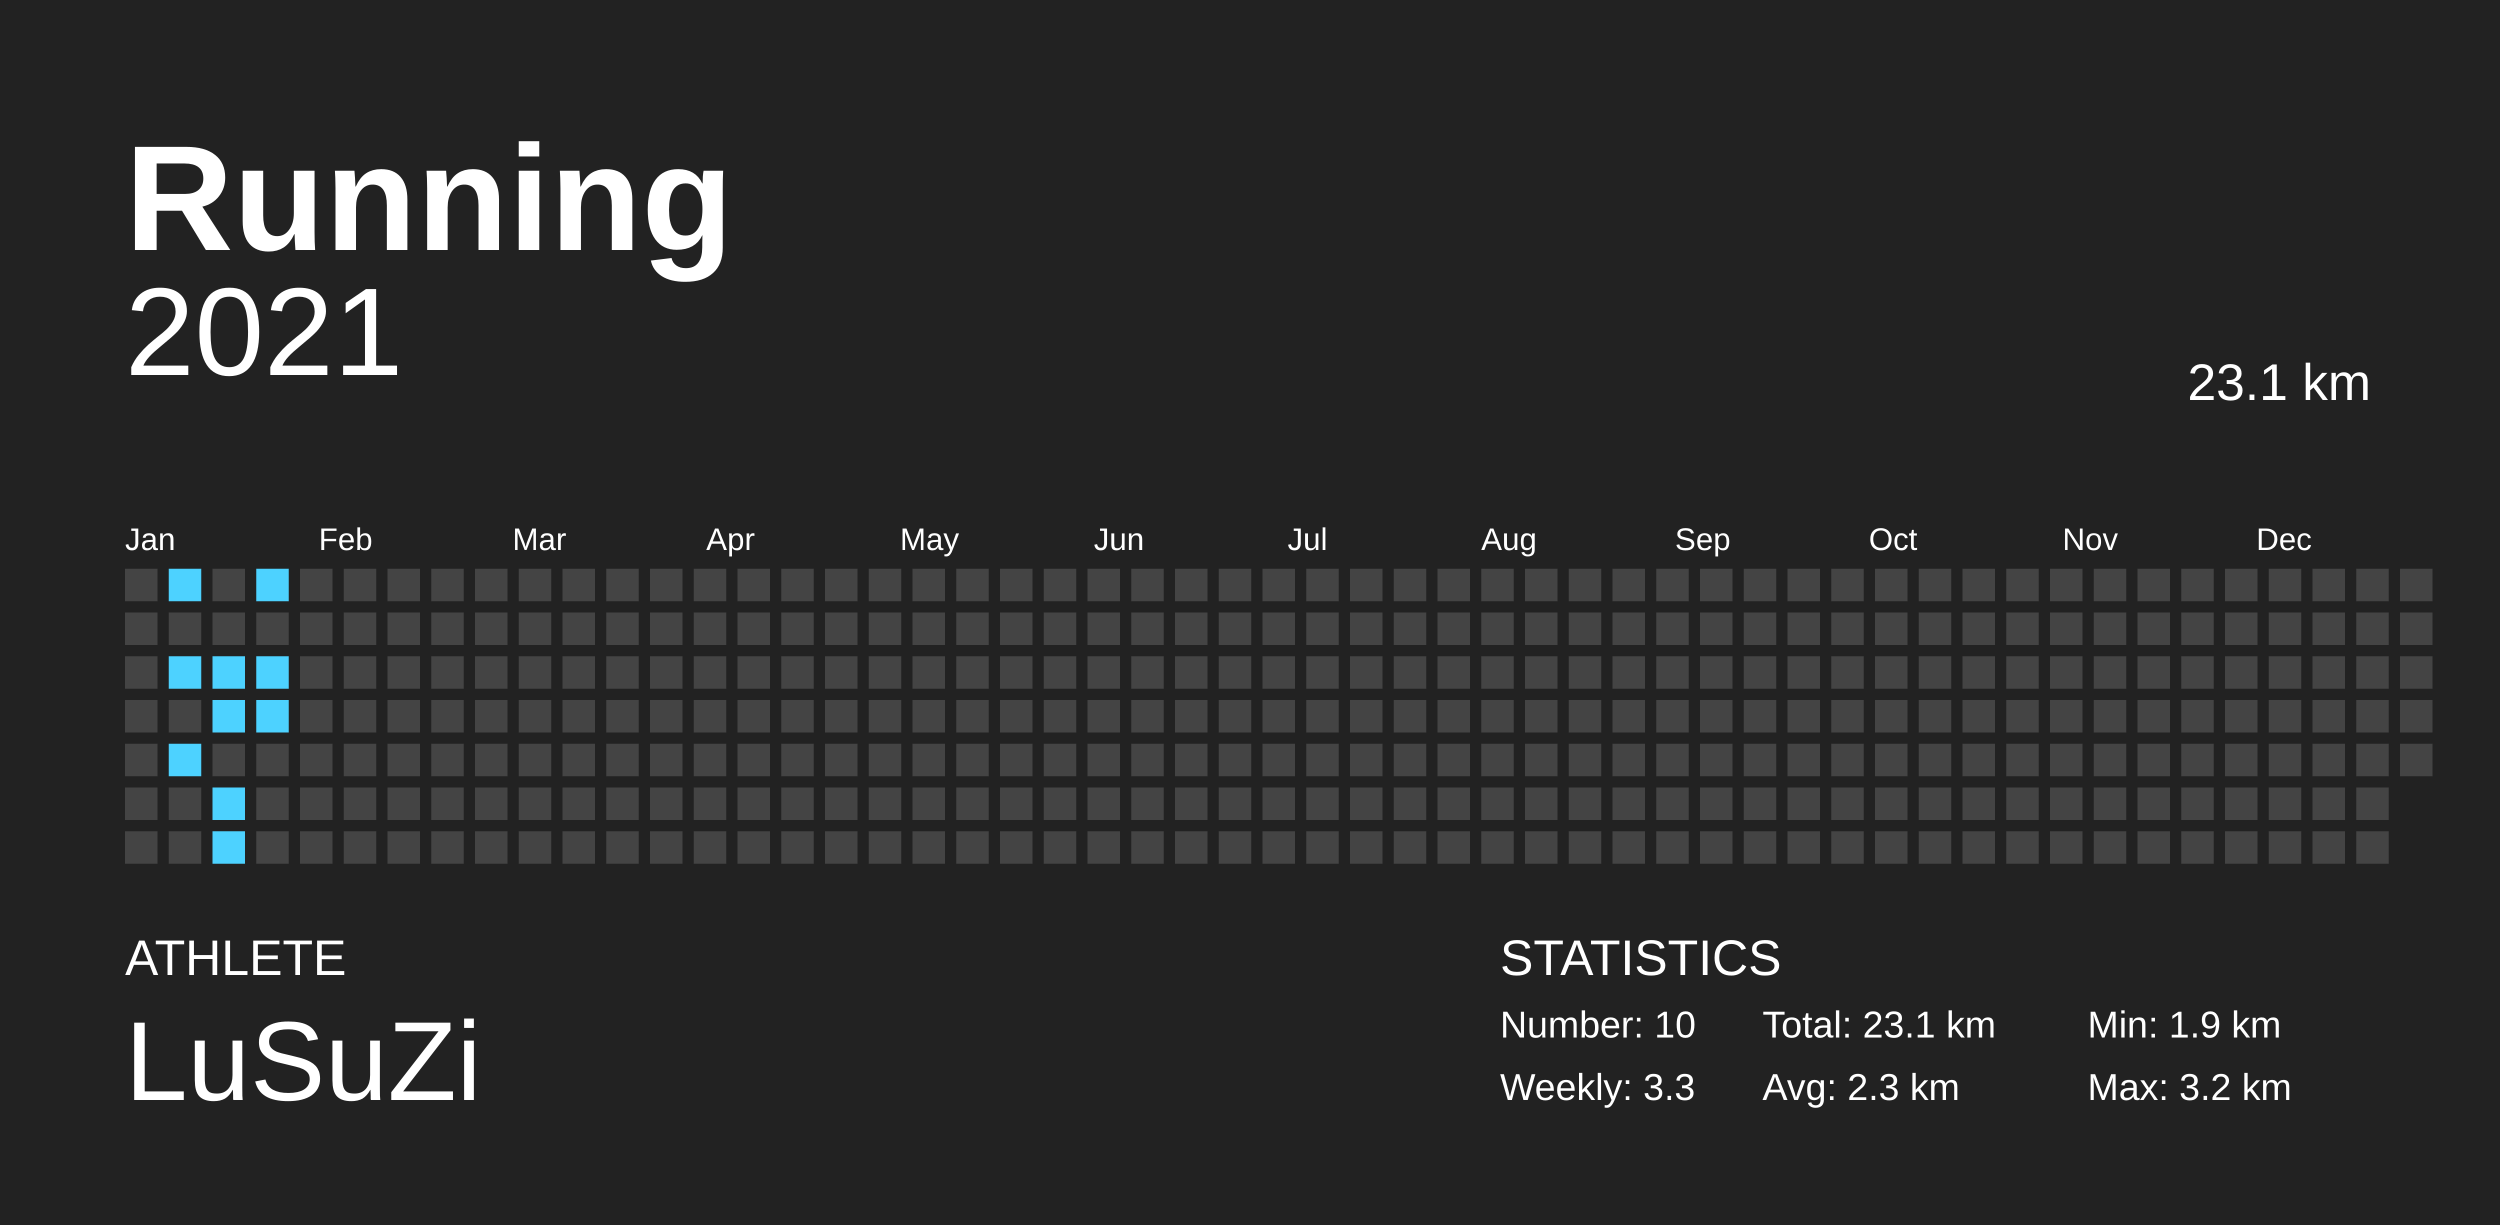
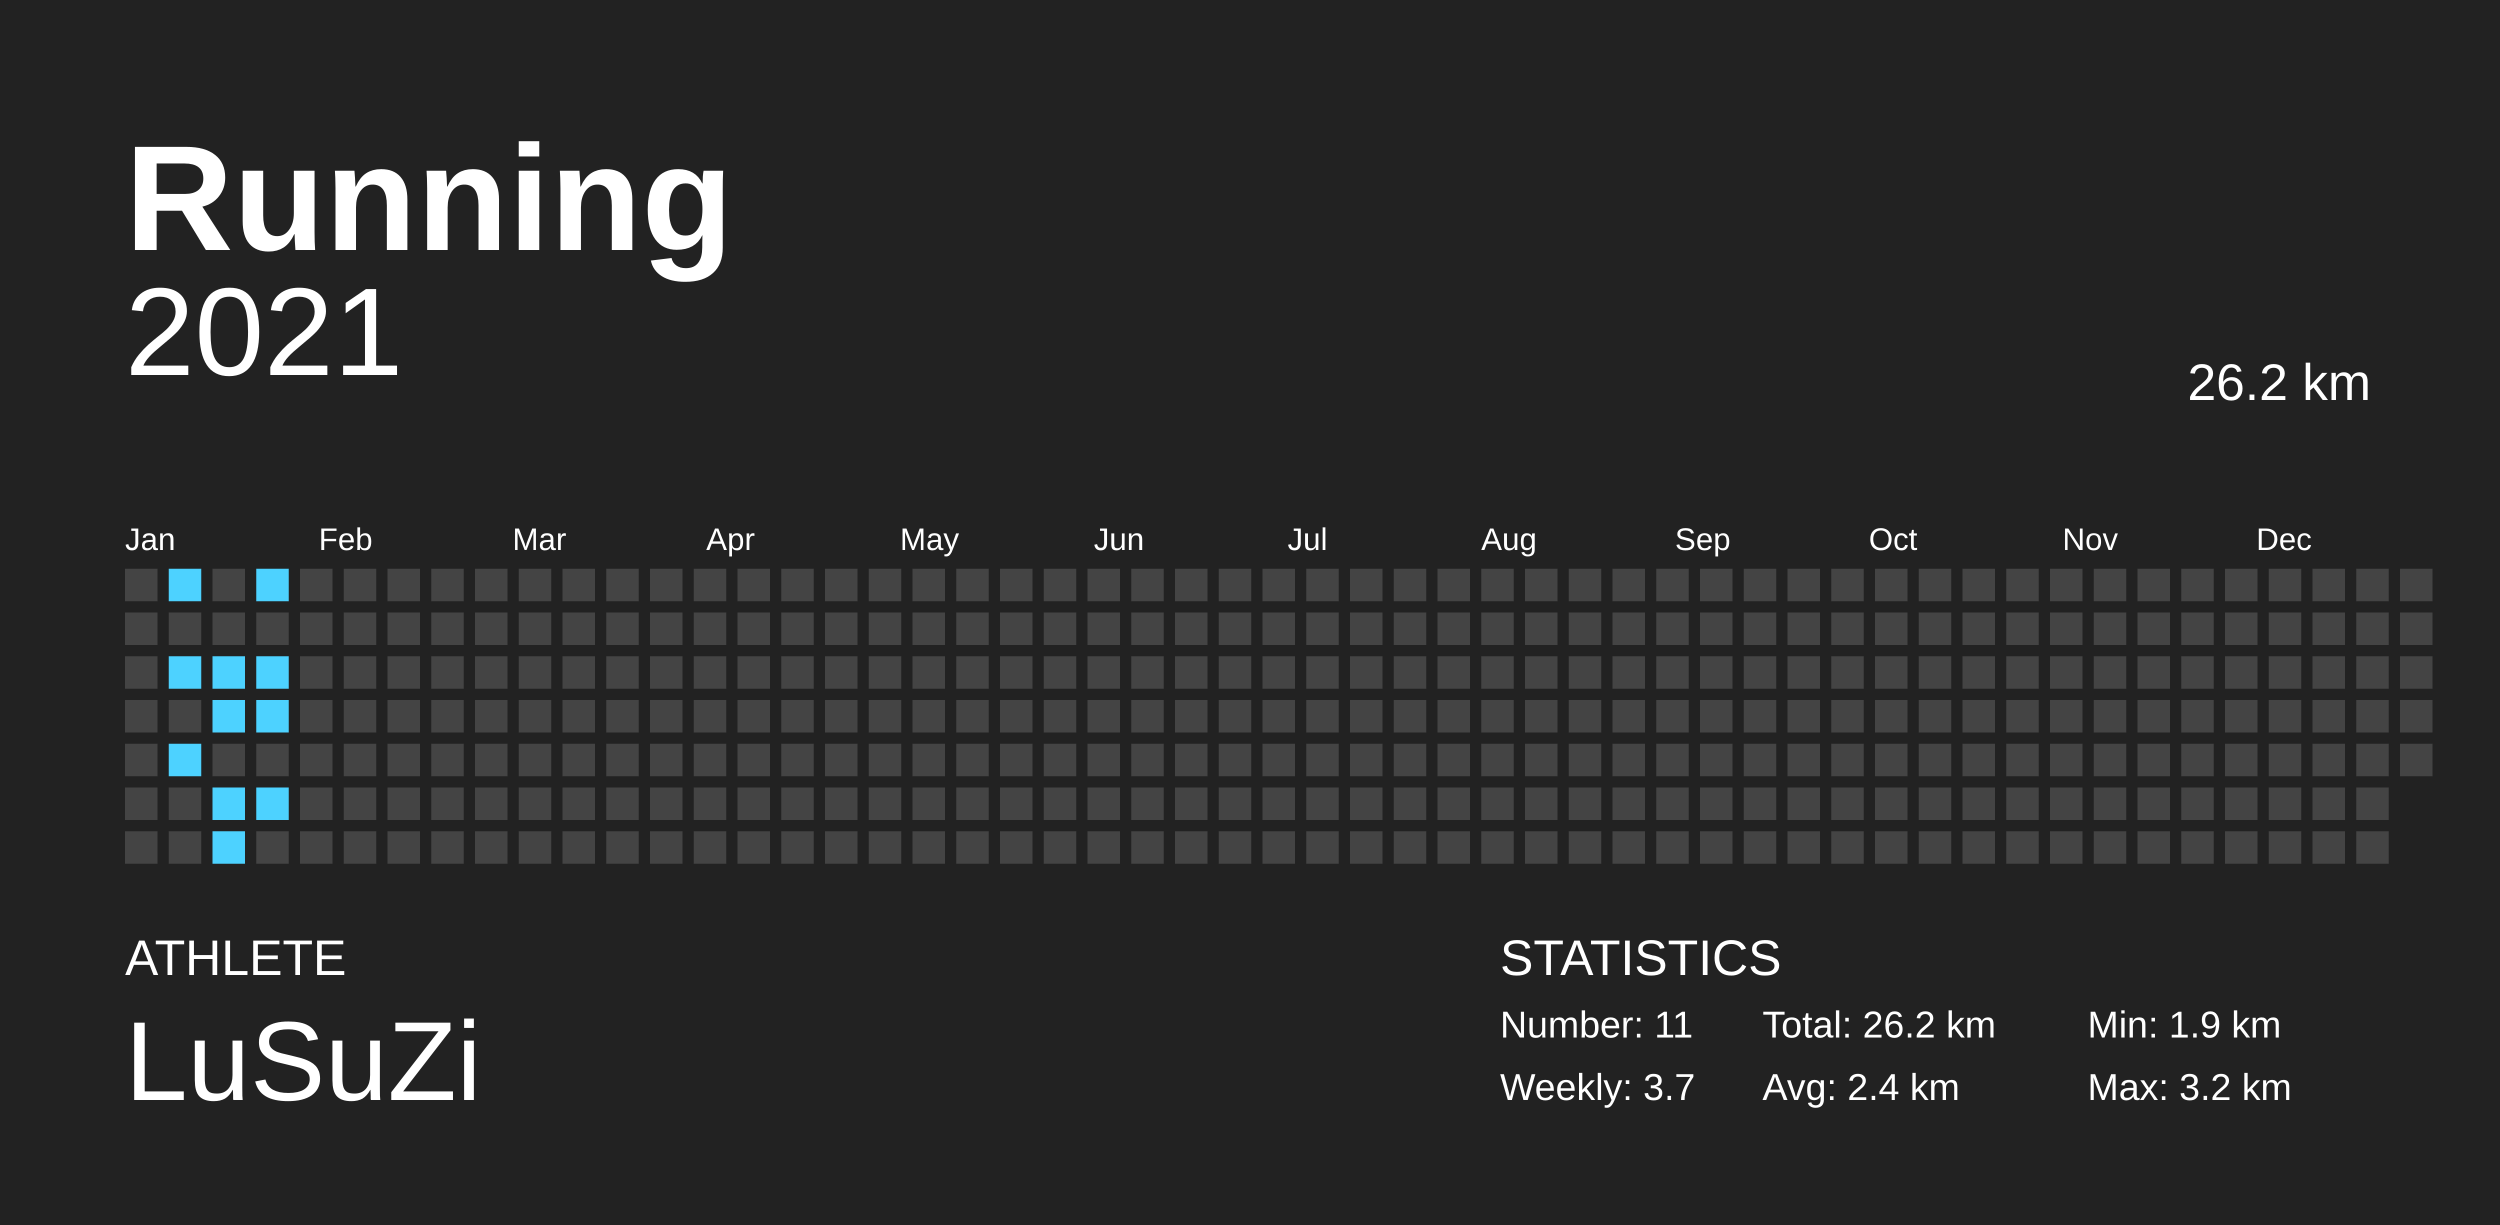
<svg xmlns="http://www.w3.org/2000/svg" baseProfile="full" height="98mm" version="1.1" viewBox="0,0,200,98" width="200mm">
  <defs />
  <rect fill="#222222" height="98" width="200" x="0" y="0" />
  <text fill="#FFFFFF" style="font-size:12px; font-family:Arial; font-weight:bold;" x="10" y="20">Running</text>
  <text fill="#FFFFFF" style="font-size:4px; font-family:Arial" x="10" y="78">ATHLETE</text>
  <text fill="#FFFFFF" style="font-size:9px; font-family:Arial" x="10" y="88">LuSuZi</text>
  <text fill="#FFFFFF" style="font-size:4px; font-family:Arial" x="120" y="78">STATISTICS</text>
-   <text fill="#FFFFFF" style="font-size:3px; font-family:Arial" x="120" y="83">Number: 10</text>
-   <text fill="#FFFFFF" style="font-size:3px; font-family:Arial" x="120" y="88">Weekly: 3.3</text>
-   <text fill="#FFFFFF" style="font-size:3px; font-family:Arial" x="141" y="83">Total: 23.1 km</text>
-   <text fill="#FFFFFF" style="font-size:3px; font-family:Arial" x="141" y="88">Avg: 2.3 km</text>
+   <text fill="#FFFFFF" style="font-size:3px; font-family:Arial" x="120" y="83">Number: 11</text>
+   <text fill="#FFFFFF" style="font-size:3px; font-family:Arial" x="120" y="88">Weekly: 3.7</text>
+   <text fill="#FFFFFF" style="font-size:3px; font-family:Arial" x="141" y="83">Total: 26.2 km</text>
+   <text fill="#FFFFFF" style="font-size:3px; font-family:Arial" x="141" y="88">Avg: 2.4 km</text>
  <text fill="#FFFFFF" style="font-size:3px; font-family:Arial" x="167" y="83">Min: 1.9 km</text>
  <text fill="#FFFFFF" style="font-size:3px; font-family:Arial" x="167" y="88">Max: 3.2 km</text>
  <text alignment-baseline="hanging" fill="#FFFFFF" style="font-size:10.0px; font-family:Arial;" x="10" y="30">2021</text>
-   <text alignment-baseline="hanging" fill="#FFFFFF" style="font-size:4.125px; font-family:Arial;" x="175" y="32">23.1 km</text>
+   <text alignment-baseline="hanging" fill="#FFFFFF" style="font-size:4.125px; font-family:Arial;" x="175" y="32">26.2 km</text>
  <text fill="#FFFFFF" style="font-size:2.5px; font-family:Arial" x="10.0" y="44">Jan</text>
  <text fill="#FFFFFF" style="font-size:2.5px; font-family:Arial" x="25.5" y="44">Feb</text>
  <text fill="#FFFFFF" style="font-size:2.5px; font-family:Arial" x="41.0" y="44">Mar</text>
  <text fill="#FFFFFF" style="font-size:2.5px; font-family:Arial" x="56.5" y="44">Apr</text>
  <text fill="#FFFFFF" style="font-size:2.5px; font-family:Arial" x="72.0" y="44">May</text>
  <text fill="#FFFFFF" style="font-size:2.5px; font-family:Arial" x="87.5" y="44">Jun</text>
  <text fill="#FFFFFF" style="font-size:2.5px; font-family:Arial" x="103.0" y="44">Jul</text>
  <text fill="#FFFFFF" style="font-size:2.5px; font-family:Arial" x="118.5" y="44">Aug</text>
  <text fill="#FFFFFF" style="font-size:2.5px; font-family:Arial" x="134.0" y="44">Sep</text>
  <text fill="#FFFFFF" style="font-size:2.5px; font-family:Arial" x="149.5" y="44">Oct</text>
  <text fill="#FFFFFF" style="font-size:2.5px; font-family:Arial" x="165.0" y="44">Nov</text>
  <text fill="#FFFFFF" style="font-size:2.5px; font-family:Arial" x="180.5" y="44">Dec</text>
  <rect fill="#444444" height="2.6" width="2.6" x="10.0" y="45.5" />
  <rect fill="#444444" height="2.6" width="2.6" x="10.0" y="49.0" />
  <rect fill="#444444" height="2.6" width="2.6" x="10.0" y="52.5" />
  <rect fill="#444444" height="2.6" width="2.6" x="10.0" y="56.0" />
  <rect fill="#444444" height="2.6" width="2.6" x="10.0" y="59.5" />
  <rect fill="#444444" height="2.6" width="2.6" x="10.0" y="63.0" />
  <rect fill="#444444" height="2.6" width="2.6" x="10.0" y="66.5" />
  <rect fill="#4dd2ff" height="2.6" width="2.6" x="13.5" y="45.5" />
  <rect fill="#444444" height="2.6" width="2.6" x="13.5" y="49.0" />
  <rect fill="#4dd2ff" height="2.6" width="2.6" x="13.5" y="52.5" />
  <rect fill="#444444" height="2.6" width="2.6" x="13.5" y="56.0" />
  <rect fill="#4dd2ff" height="2.6" width="2.6" x="13.5" y="59.5" />
  <rect fill="#444444" height="2.6" width="2.6" x="13.5" y="63.0" />
  <rect fill="#444444" height="2.6" width="2.6" x="13.5" y="66.5" />
  <rect fill="#444444" height="2.6" width="2.6" x="17.0" y="45.5" />
  <rect fill="#444444" height="2.6" width="2.6" x="17.0" y="49.0" />
  <rect fill="#4dd2ff" height="2.6" width="2.6" x="17.0" y="52.5" />
  <rect fill="#4dd2ff" height="2.6" width="2.6" x="17.0" y="56.0" />
  <rect fill="#444444" height="2.6" width="2.6" x="17.0" y="59.5" />
  <rect fill="#4dd2ff" height="2.6" width="2.6" x="17.0" y="63.0" />
  <rect fill="#4dd2ff" height="2.6" width="2.6" x="17.0" y="66.5" />
  <rect fill="#4dd2ff" height="2.6" width="2.6" x="20.5" y="45.5" />
  <rect fill="#444444" height="2.6" width="2.6" x="20.5" y="49.0" />
  <rect fill="#4dd2ff" height="2.6" width="2.6" x="20.5" y="52.5" />
  <rect fill="#4dd2ff" height="2.6" width="2.6" x="20.5" y="56.0" />
  <rect fill="#444444" height="2.6" width="2.6" x="20.5" y="59.5" />
-   <rect fill="#444444" height="2.6" width="2.6" x="20.5" y="63.0" />
+   <rect fill="#4dd2ff" height="2.6" width="2.6" x="20.5" y="63.0" />
  <rect fill="#444444" height="2.6" width="2.6" x="20.5" y="66.5" />
  <rect fill="#444444" height="2.6" width="2.6" x="24.0" y="45.5" />
  <rect fill="#444444" height="2.6" width="2.6" x="24.0" y="49.0" />
  <rect fill="#444444" height="2.6" width="2.6" x="24.0" y="52.5" />
  <rect fill="#444444" height="2.6" width="2.6" x="24.0" y="56.0" />
  <rect fill="#444444" height="2.6" width="2.6" x="24.0" y="59.5" />
  <rect fill="#444444" height="2.6" width="2.6" x="24.0" y="63.0" />
  <rect fill="#444444" height="2.6" width="2.6" x="24.0" y="66.5" />
  <rect fill="#444444" height="2.6" width="2.6" x="27.5" y="45.5" />
  <rect fill="#444444" height="2.6" width="2.6" x="27.5" y="49.0" />
  <rect fill="#444444" height="2.6" width="2.6" x="27.5" y="52.5" />
  <rect fill="#444444" height="2.6" width="2.6" x="27.5" y="56.0" />
  <rect fill="#444444" height="2.6" width="2.6" x="27.5" y="59.5" />
  <rect fill="#444444" height="2.6" width="2.6" x="27.5" y="63.0" />
  <rect fill="#444444" height="2.6" width="2.6" x="27.5" y="66.5" />
  <rect fill="#444444" height="2.6" width="2.6" x="31.0" y="45.5" />
  <rect fill="#444444" height="2.6" width="2.6" x="31.0" y="49.0" />
  <rect fill="#444444" height="2.6" width="2.6" x="31.0" y="52.5" />
  <rect fill="#444444" height="2.6" width="2.6" x="31.0" y="56.0" />
  <rect fill="#444444" height="2.6" width="2.6" x="31.0" y="59.5" />
  <rect fill="#444444" height="2.6" width="2.6" x="31.0" y="63.0" />
  <rect fill="#444444" height="2.6" width="2.6" x="31.0" y="66.5" />
  <rect fill="#444444" height="2.6" width="2.6" x="34.5" y="45.5" />
  <rect fill="#444444" height="2.6" width="2.6" x="34.5" y="49.0" />
  <rect fill="#444444" height="2.6" width="2.6" x="34.5" y="52.5" />
  <rect fill="#444444" height="2.6" width="2.6" x="34.5" y="56.0" />
  <rect fill="#444444" height="2.6" width="2.6" x="34.5" y="59.5" />
  <rect fill="#444444" height="2.6" width="2.6" x="34.5" y="63.0" />
  <rect fill="#444444" height="2.6" width="2.6" x="34.5" y="66.5" />
  <rect fill="#444444" height="2.6" width="2.6" x="38.0" y="45.5" />
  <rect fill="#444444" height="2.6" width="2.6" x="38.0" y="49.0" />
  <rect fill="#444444" height="2.6" width="2.6" x="38.0" y="52.5" />
  <rect fill="#444444" height="2.6" width="2.6" x="38.0" y="56.0" />
  <rect fill="#444444" height="2.6" width="2.6" x="38.0" y="59.5" />
  <rect fill="#444444" height="2.6" width="2.6" x="38.0" y="63.0" />
  <rect fill="#444444" height="2.6" width="2.6" x="38.0" y="66.5" />
  <rect fill="#444444" height="2.6" width="2.6" x="41.5" y="45.5" />
  <rect fill="#444444" height="2.6" width="2.6" x="41.5" y="49.0" />
  <rect fill="#444444" height="2.6" width="2.6" x="41.5" y="52.5" />
  <rect fill="#444444" height="2.6" width="2.6" x="41.5" y="56.0" />
  <rect fill="#444444" height="2.6" width="2.6" x="41.5" y="59.5" />
  <rect fill="#444444" height="2.6" width="2.6" x="41.5" y="63.0" />
  <rect fill="#444444" height="2.6" width="2.6" x="41.5" y="66.5" />
  <rect fill="#444444" height="2.6" width="2.6" x="45.0" y="45.5" />
  <rect fill="#444444" height="2.6" width="2.6" x="45.0" y="49.0" />
  <rect fill="#444444" height="2.6" width="2.6" x="45.0" y="52.5" />
  <rect fill="#444444" height="2.6" width="2.6" x="45.0" y="56.0" />
  <rect fill="#444444" height="2.6" width="2.6" x="45.0" y="59.5" />
  <rect fill="#444444" height="2.6" width="2.6" x="45.0" y="63.0" />
  <rect fill="#444444" height="2.6" width="2.6" x="45.0" y="66.5" />
  <rect fill="#444444" height="2.6" width="2.6" x="48.5" y="45.5" />
  <rect fill="#444444" height="2.6" width="2.6" x="48.5" y="49.0" />
  <rect fill="#444444" height="2.6" width="2.6" x="48.5" y="52.5" />
  <rect fill="#444444" height="2.6" width="2.6" x="48.5" y="56.0" />
  <rect fill="#444444" height="2.6" width="2.6" x="48.5" y="59.5" />
  <rect fill="#444444" height="2.6" width="2.6" x="48.5" y="63.0" />
  <rect fill="#444444" height="2.6" width="2.6" x="48.5" y="66.5" />
  <rect fill="#444444" height="2.6" width="2.6" x="52.0" y="45.5" />
  <rect fill="#444444" height="2.6" width="2.6" x="52.0" y="49.0" />
  <rect fill="#444444" height="2.6" width="2.6" x="52.0" y="52.5" />
  <rect fill="#444444" height="2.6" width="2.6" x="52.0" y="56.0" />
  <rect fill="#444444" height="2.6" width="2.6" x="52.0" y="59.5" />
  <rect fill="#444444" height="2.6" width="2.6" x="52.0" y="63.0" />
  <rect fill="#444444" height="2.6" width="2.6" x="52.0" y="66.5" />
  <rect fill="#444444" height="2.6" width="2.6" x="55.5" y="45.5" />
  <rect fill="#444444" height="2.6" width="2.6" x="55.5" y="49.0" />
  <rect fill="#444444" height="2.6" width="2.6" x="55.5" y="52.5" />
  <rect fill="#444444" height="2.6" width="2.6" x="55.5" y="56.0" />
  <rect fill="#444444" height="2.6" width="2.6" x="55.5" y="59.5" />
  <rect fill="#444444" height="2.6" width="2.6" x="55.5" y="63.0" />
  <rect fill="#444444" height="2.6" width="2.6" x="55.5" y="66.5" />
  <rect fill="#444444" height="2.6" width="2.6" x="59.0" y="45.5" />
  <rect fill="#444444" height="2.6" width="2.6" x="59.0" y="49.0" />
  <rect fill="#444444" height="2.6" width="2.6" x="59.0" y="52.5" />
  <rect fill="#444444" height="2.6" width="2.6" x="59.0" y="56.0" />
  <rect fill="#444444" height="2.6" width="2.6" x="59.0" y="59.5" />
  <rect fill="#444444" height="2.6" width="2.6" x="59.0" y="63.0" />
  <rect fill="#444444" height="2.6" width="2.6" x="59.0" y="66.5" />
  <rect fill="#444444" height="2.6" width="2.6" x="62.5" y="45.5" />
  <rect fill="#444444" height="2.6" width="2.6" x="62.5" y="49.0" />
  <rect fill="#444444" height="2.6" width="2.6" x="62.5" y="52.5" />
  <rect fill="#444444" height="2.6" width="2.6" x="62.5" y="56.0" />
  <rect fill="#444444" height="2.6" width="2.6" x="62.5" y="59.5" />
  <rect fill="#444444" height="2.6" width="2.6" x="62.5" y="63.0" />
  <rect fill="#444444" height="2.6" width="2.6" x="62.5" y="66.5" />
  <rect fill="#444444" height="2.6" width="2.6" x="66.0" y="45.5" />
  <rect fill="#444444" height="2.6" width="2.6" x="66.0" y="49.0" />
  <rect fill="#444444" height="2.6" width="2.6" x="66.0" y="52.5" />
  <rect fill="#444444" height="2.6" width="2.6" x="66.0" y="56.0" />
  <rect fill="#444444" height="2.6" width="2.6" x="66.0" y="59.5" />
  <rect fill="#444444" height="2.6" width="2.6" x="66.0" y="63.0" />
  <rect fill="#444444" height="2.6" width="2.6" x="66.0" y="66.5" />
  <rect fill="#444444" height="2.6" width="2.6" x="69.5" y="45.5" />
  <rect fill="#444444" height="2.6" width="2.6" x="69.5" y="49.0" />
  <rect fill="#444444" height="2.6" width="2.6" x="69.5" y="52.5" />
  <rect fill="#444444" height="2.6" width="2.6" x="69.5" y="56.0" />
  <rect fill="#444444" height="2.6" width="2.6" x="69.5" y="59.5" />
  <rect fill="#444444" height="2.6" width="2.6" x="69.5" y="63.0" />
  <rect fill="#444444" height="2.6" width="2.6" x="69.5" y="66.5" />
  <rect fill="#444444" height="2.6" width="2.6" x="73.0" y="45.5" />
  <rect fill="#444444" height="2.6" width="2.6" x="73.0" y="49.0" />
  <rect fill="#444444" height="2.6" width="2.6" x="73.0" y="52.5" />
  <rect fill="#444444" height="2.6" width="2.6" x="73.0" y="56.0" />
  <rect fill="#444444" height="2.6" width="2.6" x="73.0" y="59.5" />
  <rect fill="#444444" height="2.6" width="2.6" x="73.0" y="63.0" />
  <rect fill="#444444" height="2.6" width="2.6" x="73.0" y="66.5" />
  <rect fill="#444444" height="2.6" width="2.6" x="76.5" y="45.5" />
  <rect fill="#444444" height="2.6" width="2.6" x="76.5" y="49.0" />
  <rect fill="#444444" height="2.6" width="2.6" x="76.5" y="52.5" />
  <rect fill="#444444" height="2.6" width="2.6" x="76.5" y="56.0" />
  <rect fill="#444444" height="2.6" width="2.6" x="76.5" y="59.5" />
  <rect fill="#444444" height="2.6" width="2.6" x="76.5" y="63.0" />
  <rect fill="#444444" height="2.6" width="2.6" x="76.5" y="66.5" />
  <rect fill="#444444" height="2.6" width="2.6" x="80.0" y="45.5" />
  <rect fill="#444444" height="2.6" width="2.6" x="80.0" y="49.0" />
  <rect fill="#444444" height="2.6" width="2.6" x="80.0" y="52.5" />
  <rect fill="#444444" height="2.6" width="2.6" x="80.0" y="56.0" />
  <rect fill="#444444" height="2.6" width="2.6" x="80.0" y="59.5" />
  <rect fill="#444444" height="2.6" width="2.6" x="80.0" y="63.0" />
  <rect fill="#444444" height="2.6" width="2.6" x="80.0" y="66.5" />
  <rect fill="#444444" height="2.6" width="2.6" x="83.5" y="45.5" />
  <rect fill="#444444" height="2.6" width="2.6" x="83.5" y="49.0" />
  <rect fill="#444444" height="2.6" width="2.6" x="83.5" y="52.5" />
  <rect fill="#444444" height="2.6" width="2.6" x="83.5" y="56.0" />
  <rect fill="#444444" height="2.6" width="2.6" x="83.5" y="59.5" />
  <rect fill="#444444" height="2.6" width="2.6" x="83.5" y="63.0" />
  <rect fill="#444444" height="2.6" width="2.6" x="83.5" y="66.5" />
  <rect fill="#444444" height="2.6" width="2.6" x="87.0" y="45.5" />
  <rect fill="#444444" height="2.6" width="2.6" x="87.0" y="49.0" />
  <rect fill="#444444" height="2.6" width="2.6" x="87.0" y="52.5" />
  <rect fill="#444444" height="2.6" width="2.6" x="87.0" y="56.0" />
  <rect fill="#444444" height="2.6" width="2.6" x="87.0" y="59.5" />
  <rect fill="#444444" height="2.6" width="2.6" x="87.0" y="63.0" />
  <rect fill="#444444" height="2.6" width="2.6" x="87.0" y="66.5" />
  <rect fill="#444444" height="2.6" width="2.6" x="90.5" y="45.5" />
  <rect fill="#444444" height="2.6" width="2.6" x="90.5" y="49.0" />
  <rect fill="#444444" height="2.6" width="2.6" x="90.5" y="52.5" />
  <rect fill="#444444" height="2.6" width="2.6" x="90.5" y="56.0" />
  <rect fill="#444444" height="2.6" width="2.6" x="90.5" y="59.5" />
  <rect fill="#444444" height="2.6" width="2.6" x="90.5" y="63.0" />
  <rect fill="#444444" height="2.6" width="2.6" x="90.5" y="66.5" />
  <rect fill="#444444" height="2.6" width="2.6" x="94.0" y="45.5" />
  <rect fill="#444444" height="2.6" width="2.6" x="94.0" y="49.0" />
  <rect fill="#444444" height="2.6" width="2.6" x="94.0" y="52.5" />
  <rect fill="#444444" height="2.6" width="2.6" x="94.0" y="56.0" />
  <rect fill="#444444" height="2.6" width="2.6" x="94.0" y="59.5" />
  <rect fill="#444444" height="2.6" width="2.6" x="94.0" y="63.0" />
  <rect fill="#444444" height="2.6" width="2.6" x="94.0" y="66.5" />
  <rect fill="#444444" height="2.6" width="2.6" x="97.5" y="45.5" />
  <rect fill="#444444" height="2.6" width="2.6" x="97.5" y="49.0" />
  <rect fill="#444444" height="2.6" width="2.6" x="97.5" y="52.5" />
  <rect fill="#444444" height="2.6" width="2.6" x="97.5" y="56.0" />
  <rect fill="#444444" height="2.6" width="2.6" x="97.5" y="59.5" />
  <rect fill="#444444" height="2.6" width="2.6" x="97.5" y="63.0" />
  <rect fill="#444444" height="2.6" width="2.6" x="97.5" y="66.5" />
  <rect fill="#444444" height="2.6" width="2.6" x="101.0" y="45.5" />
  <rect fill="#444444" height="2.6" width="2.6" x="101.0" y="49.0" />
  <rect fill="#444444" height="2.6" width="2.6" x="101.0" y="52.5" />
  <rect fill="#444444" height="2.6" width="2.6" x="101.0" y="56.0" />
  <rect fill="#444444" height="2.6" width="2.6" x="101.0" y="59.5" />
  <rect fill="#444444" height="2.6" width="2.6" x="101.0" y="63.0" />
  <rect fill="#444444" height="2.6" width="2.6" x="101.0" y="66.5" />
  <rect fill="#444444" height="2.6" width="2.6" x="104.5" y="45.5" />
  <rect fill="#444444" height="2.6" width="2.6" x="104.5" y="49.0" />
  <rect fill="#444444" height="2.6" width="2.6" x="104.5" y="52.5" />
  <rect fill="#444444" height="2.6" width="2.6" x="104.5" y="56.0" />
  <rect fill="#444444" height="2.6" width="2.6" x="104.5" y="59.5" />
  <rect fill="#444444" height="2.6" width="2.6" x="104.5" y="63.0" />
  <rect fill="#444444" height="2.6" width="2.6" x="104.5" y="66.5" />
  <rect fill="#444444" height="2.6" width="2.6" x="108.0" y="45.5" />
  <rect fill="#444444" height="2.6" width="2.6" x="108.0" y="49.0" />
  <rect fill="#444444" height="2.6" width="2.6" x="108.0" y="52.5" />
  <rect fill="#444444" height="2.6" width="2.6" x="108.0" y="56.0" />
  <rect fill="#444444" height="2.6" width="2.6" x="108.0" y="59.5" />
  <rect fill="#444444" height="2.6" width="2.6" x="108.0" y="63.0" />
  <rect fill="#444444" height="2.6" width="2.6" x="108.0" y="66.5" />
  <rect fill="#444444" height="2.6" width="2.6" x="111.5" y="45.5" />
  <rect fill="#444444" height="2.6" width="2.6" x="111.5" y="49.0" />
  <rect fill="#444444" height="2.6" width="2.6" x="111.5" y="52.5" />
  <rect fill="#444444" height="2.6" width="2.6" x="111.5" y="56.0" />
  <rect fill="#444444" height="2.6" width="2.6" x="111.5" y="59.5" />
  <rect fill="#444444" height="2.6" width="2.6" x="111.5" y="63.0" />
  <rect fill="#444444" height="2.6" width="2.6" x="111.5" y="66.5" />
  <rect fill="#444444" height="2.6" width="2.6" x="115.0" y="45.5" />
  <rect fill="#444444" height="2.6" width="2.6" x="115.0" y="49.0" />
  <rect fill="#444444" height="2.6" width="2.6" x="115.0" y="52.5" />
  <rect fill="#444444" height="2.6" width="2.6" x="115.0" y="56.0" />
  <rect fill="#444444" height="2.6" width="2.6" x="115.0" y="59.5" />
  <rect fill="#444444" height="2.6" width="2.6" x="115.0" y="63.0" />
  <rect fill="#444444" height="2.6" width="2.6" x="115.0" y="66.5" />
  <rect fill="#444444" height="2.6" width="2.6" x="118.5" y="45.5" />
  <rect fill="#444444" height="2.6" width="2.6" x="118.5" y="49.0" />
  <rect fill="#444444" height="2.6" width="2.6" x="118.5" y="52.5" />
  <rect fill="#444444" height="2.6" width="2.6" x="118.5" y="56.0" />
  <rect fill="#444444" height="2.6" width="2.6" x="118.5" y="59.5" />
  <rect fill="#444444" height="2.6" width="2.6" x="118.5" y="63.0" />
  <rect fill="#444444" height="2.6" width="2.6" x="118.5" y="66.5" />
  <rect fill="#444444" height="2.6" width="2.6" x="122.0" y="45.5" />
  <rect fill="#444444" height="2.6" width="2.6" x="122.0" y="49.0" />
  <rect fill="#444444" height="2.6" width="2.6" x="122.0" y="52.5" />
  <rect fill="#444444" height="2.6" width="2.6" x="122.0" y="56.0" />
  <rect fill="#444444" height="2.6" width="2.6" x="122.0" y="59.5" />
  <rect fill="#444444" height="2.6" width="2.6" x="122.0" y="63.0" />
  <rect fill="#444444" height="2.6" width="2.6" x="122.0" y="66.5" />
  <rect fill="#444444" height="2.6" width="2.6" x="125.5" y="45.5" />
  <rect fill="#444444" height="2.6" width="2.6" x="125.5" y="49.0" />
  <rect fill="#444444" height="2.6" width="2.6" x="125.5" y="52.5" />
  <rect fill="#444444" height="2.6" width="2.6" x="125.5" y="56.0" />
  <rect fill="#444444" height="2.6" width="2.6" x="125.5" y="59.5" />
  <rect fill="#444444" height="2.6" width="2.6" x="125.5" y="63.0" />
  <rect fill="#444444" height="2.6" width="2.6" x="125.5" y="66.5" />
  <rect fill="#444444" height="2.6" width="2.6" x="129.0" y="45.5" />
  <rect fill="#444444" height="2.6" width="2.6" x="129.0" y="49.0" />
  <rect fill="#444444" height="2.6" width="2.6" x="129.0" y="52.5" />
  <rect fill="#444444" height="2.6" width="2.6" x="129.0" y="56.0" />
  <rect fill="#444444" height="2.6" width="2.6" x="129.0" y="59.5" />
  <rect fill="#444444" height="2.6" width="2.6" x="129.0" y="63.0" />
  <rect fill="#444444" height="2.6" width="2.6" x="129.0" y="66.5" />
  <rect fill="#444444" height="2.6" width="2.6" x="132.5" y="45.5" />
  <rect fill="#444444" height="2.6" width="2.6" x="132.5" y="49.0" />
  <rect fill="#444444" height="2.6" width="2.6" x="132.5" y="52.5" />
  <rect fill="#444444" height="2.6" width="2.6" x="132.5" y="56.0" />
  <rect fill="#444444" height="2.6" width="2.6" x="132.5" y="59.5" />
  <rect fill="#444444" height="2.6" width="2.6" x="132.5" y="63.0" />
  <rect fill="#444444" height="2.6" width="2.6" x="132.5" y="66.5" />
  <rect fill="#444444" height="2.6" width="2.6" x="136.0" y="45.5" />
  <rect fill="#444444" height="2.6" width="2.6" x="136.0" y="49.0" />
  <rect fill="#444444" height="2.6" width="2.6" x="136.0" y="52.5" />
  <rect fill="#444444" height="2.6" width="2.6" x="136.0" y="56.0" />
  <rect fill="#444444" height="2.6" width="2.6" x="136.0" y="59.5" />
  <rect fill="#444444" height="2.6" width="2.6" x="136.0" y="63.0" />
  <rect fill="#444444" height="2.6" width="2.6" x="136.0" y="66.5" />
  <rect fill="#444444" height="2.6" width="2.6" x="139.5" y="45.5" />
  <rect fill="#444444" height="2.6" width="2.6" x="139.5" y="49.0" />
  <rect fill="#444444" height="2.6" width="2.6" x="139.5" y="52.5" />
  <rect fill="#444444" height="2.6" width="2.6" x="139.5" y="56.0" />
  <rect fill="#444444" height="2.6" width="2.6" x="139.5" y="59.5" />
  <rect fill="#444444" height="2.6" width="2.6" x="139.5" y="63.0" />
  <rect fill="#444444" height="2.6" width="2.6" x="139.5" y="66.5" />
  <rect fill="#444444" height="2.6" width="2.6" x="143.0" y="45.5" />
  <rect fill="#444444" height="2.6" width="2.6" x="143.0" y="49.0" />
  <rect fill="#444444" height="2.6" width="2.6" x="143.0" y="52.5" />
  <rect fill="#444444" height="2.6" width="2.6" x="143.0" y="56.0" />
  <rect fill="#444444" height="2.6" width="2.6" x="143.0" y="59.5" />
  <rect fill="#444444" height="2.6" width="2.6" x="143.0" y="63.0" />
  <rect fill="#444444" height="2.6" width="2.6" x="143.0" y="66.5" />
  <rect fill="#444444" height="2.6" width="2.6" x="146.5" y="45.5" />
  <rect fill="#444444" height="2.6" width="2.6" x="146.5" y="49.0" />
  <rect fill="#444444" height="2.6" width="2.6" x="146.5" y="52.5" />
  <rect fill="#444444" height="2.6" width="2.6" x="146.5" y="56.0" />
  <rect fill="#444444" height="2.6" width="2.6" x="146.5" y="59.5" />
  <rect fill="#444444" height="2.6" width="2.6" x="146.5" y="63.0" />
  <rect fill="#444444" height="2.6" width="2.6" x="146.5" y="66.5" />
  <rect fill="#444444" height="2.6" width="2.6" x="150.0" y="45.5" />
  <rect fill="#444444" height="2.6" width="2.6" x="150.0" y="49.0" />
  <rect fill="#444444" height="2.6" width="2.6" x="150.0" y="52.5" />
  <rect fill="#444444" height="2.6" width="2.6" x="150.0" y="56.0" />
  <rect fill="#444444" height="2.6" width="2.6" x="150.0" y="59.5" />
  <rect fill="#444444" height="2.6" width="2.6" x="150.0" y="63.0" />
  <rect fill="#444444" height="2.6" width="2.6" x="150.0" y="66.5" />
  <rect fill="#444444" height="2.6" width="2.6" x="153.5" y="45.5" />
  <rect fill="#444444" height="2.6" width="2.6" x="153.5" y="49.0" />
  <rect fill="#444444" height="2.6" width="2.6" x="153.5" y="52.5" />
  <rect fill="#444444" height="2.6" width="2.6" x="153.5" y="56.0" />
  <rect fill="#444444" height="2.6" width="2.6" x="153.5" y="59.5" />
  <rect fill="#444444" height="2.6" width="2.6" x="153.5" y="63.0" />
  <rect fill="#444444" height="2.6" width="2.6" x="153.5" y="66.5" />
  <rect fill="#444444" height="2.6" width="2.6" x="157.0" y="45.5" />
  <rect fill="#444444" height="2.6" width="2.6" x="157.0" y="49.0" />
  <rect fill="#444444" height="2.6" width="2.6" x="157.0" y="52.5" />
  <rect fill="#444444" height="2.6" width="2.6" x="157.0" y="56.0" />
  <rect fill="#444444" height="2.6" width="2.6" x="157.0" y="59.5" />
  <rect fill="#444444" height="2.6" width="2.6" x="157.0" y="63.0" />
  <rect fill="#444444" height="2.6" width="2.6" x="157.0" y="66.5" />
  <rect fill="#444444" height="2.6" width="2.6" x="160.5" y="45.5" />
  <rect fill="#444444" height="2.6" width="2.6" x="160.5" y="49.0" />
  <rect fill="#444444" height="2.6" width="2.6" x="160.5" y="52.5" />
  <rect fill="#444444" height="2.6" width="2.6" x="160.5" y="56.0" />
  <rect fill="#444444" height="2.6" width="2.6" x="160.5" y="59.5" />
  <rect fill="#444444" height="2.6" width="2.6" x="160.5" y="63.0" />
  <rect fill="#444444" height="2.6" width="2.6" x="160.5" y="66.5" />
  <rect fill="#444444" height="2.6" width="2.6" x="164.0" y="45.5" />
  <rect fill="#444444" height="2.6" width="2.6" x="164.0" y="49.0" />
  <rect fill="#444444" height="2.6" width="2.6" x="164.0" y="52.5" />
  <rect fill="#444444" height="2.6" width="2.6" x="164.0" y="56.0" />
  <rect fill="#444444" height="2.6" width="2.6" x="164.0" y="59.5" />
  <rect fill="#444444" height="2.6" width="2.6" x="164.0" y="63.0" />
  <rect fill="#444444" height="2.6" width="2.6" x="164.0" y="66.5" />
  <rect fill="#444444" height="2.6" width="2.6" x="167.5" y="45.5" />
  <rect fill="#444444" height="2.6" width="2.6" x="167.5" y="49.0" />
  <rect fill="#444444" height="2.6" width="2.6" x="167.5" y="52.5" />
  <rect fill="#444444" height="2.6" width="2.6" x="167.5" y="56.0" />
  <rect fill="#444444" height="2.6" width="2.6" x="167.5" y="59.5" />
  <rect fill="#444444" height="2.6" width="2.6" x="167.5" y="63.0" />
  <rect fill="#444444" height="2.6" width="2.6" x="167.5" y="66.5" />
  <rect fill="#444444" height="2.6" width="2.6" x="171.0" y="45.5" />
  <rect fill="#444444" height="2.6" width="2.6" x="171.0" y="49.0" />
  <rect fill="#444444" height="2.6" width="2.6" x="171.0" y="52.5" />
  <rect fill="#444444" height="2.6" width="2.6" x="171.0" y="56.0" />
  <rect fill="#444444" height="2.6" width="2.6" x="171.0" y="59.5" />
  <rect fill="#444444" height="2.6" width="2.6" x="171.0" y="63.0" />
  <rect fill="#444444" height="2.6" width="2.6" x="171.0" y="66.5" />
  <rect fill="#444444" height="2.6" width="2.6" x="174.5" y="45.5" />
  <rect fill="#444444" height="2.6" width="2.6" x="174.5" y="49.0" />
  <rect fill="#444444" height="2.6" width="2.6" x="174.5" y="52.5" />
  <rect fill="#444444" height="2.6" width="2.6" x="174.5" y="56.0" />
  <rect fill="#444444" height="2.6" width="2.6" x="174.5" y="59.5" />
  <rect fill="#444444" height="2.6" width="2.6" x="174.5" y="63.0" />
  <rect fill="#444444" height="2.6" width="2.6" x="174.5" y="66.5" />
  <rect fill="#444444" height="2.6" width="2.6" x="178.0" y="45.5" />
  <rect fill="#444444" height="2.6" width="2.6" x="178.0" y="49.0" />
  <rect fill="#444444" height="2.6" width="2.6" x="178.0" y="52.5" />
  <rect fill="#444444" height="2.6" width="2.6" x="178.0" y="56.0" />
  <rect fill="#444444" height="2.6" width="2.6" x="178.0" y="59.5" />
  <rect fill="#444444" height="2.6" width="2.6" x="178.0" y="63.0" />
  <rect fill="#444444" height="2.6" width="2.6" x="178.0" y="66.5" />
  <rect fill="#444444" height="2.6" width="2.6" x="181.5" y="45.5" />
  <rect fill="#444444" height="2.6" width="2.6" x="181.5" y="49.0" />
  <rect fill="#444444" height="2.6" width="2.6" x="181.5" y="52.5" />
  <rect fill="#444444" height="2.6" width="2.6" x="181.5" y="56.0" />
  <rect fill="#444444" height="2.6" width="2.6" x="181.5" y="59.5" />
  <rect fill="#444444" height="2.6" width="2.6" x="181.5" y="63.0" />
  <rect fill="#444444" height="2.6" width="2.6" x="181.5" y="66.5" />
  <rect fill="#444444" height="2.6" width="2.6" x="185.0" y="45.5" />
  <rect fill="#444444" height="2.6" width="2.6" x="185.0" y="49.0" />
  <rect fill="#444444" height="2.6" width="2.6" x="185.0" y="52.5" />
  <rect fill="#444444" height="2.6" width="2.6" x="185.0" y="56.0" />
  <rect fill="#444444" height="2.6" width="2.6" x="185.0" y="59.5" />
  <rect fill="#444444" height="2.6" width="2.6" x="185.0" y="63.0" />
  <rect fill="#444444" height="2.6" width="2.6" x="185.0" y="66.5" />
  <rect fill="#444444" height="2.6" width="2.6" x="188.5" y="45.5" />
  <rect fill="#444444" height="2.6" width="2.6" x="188.5" y="49.0" />
  <rect fill="#444444" height="2.6" width="2.6" x="188.5" y="52.5" />
  <rect fill="#444444" height="2.6" width="2.6" x="188.5" y="56.0" />
  <rect fill="#444444" height="2.6" width="2.6" x="188.5" y="59.5" />
  <rect fill="#444444" height="2.6" width="2.6" x="188.5" y="63.0" />
  <rect fill="#444444" height="2.6" width="2.6" x="188.5" y="66.5" />
  <rect fill="#444444" height="2.6" width="2.6" x="192.0" y="45.5" />
  <rect fill="#444444" height="2.6" width="2.6" x="192.0" y="49.0" />
  <rect fill="#444444" height="2.6" width="2.6" x="192.0" y="52.5" />
  <rect fill="#444444" height="2.6" width="2.6" x="192.0" y="56.0" />
  <rect fill="#444444" height="2.6" width="2.6" x="192.0" y="59.5" />
</svg>
